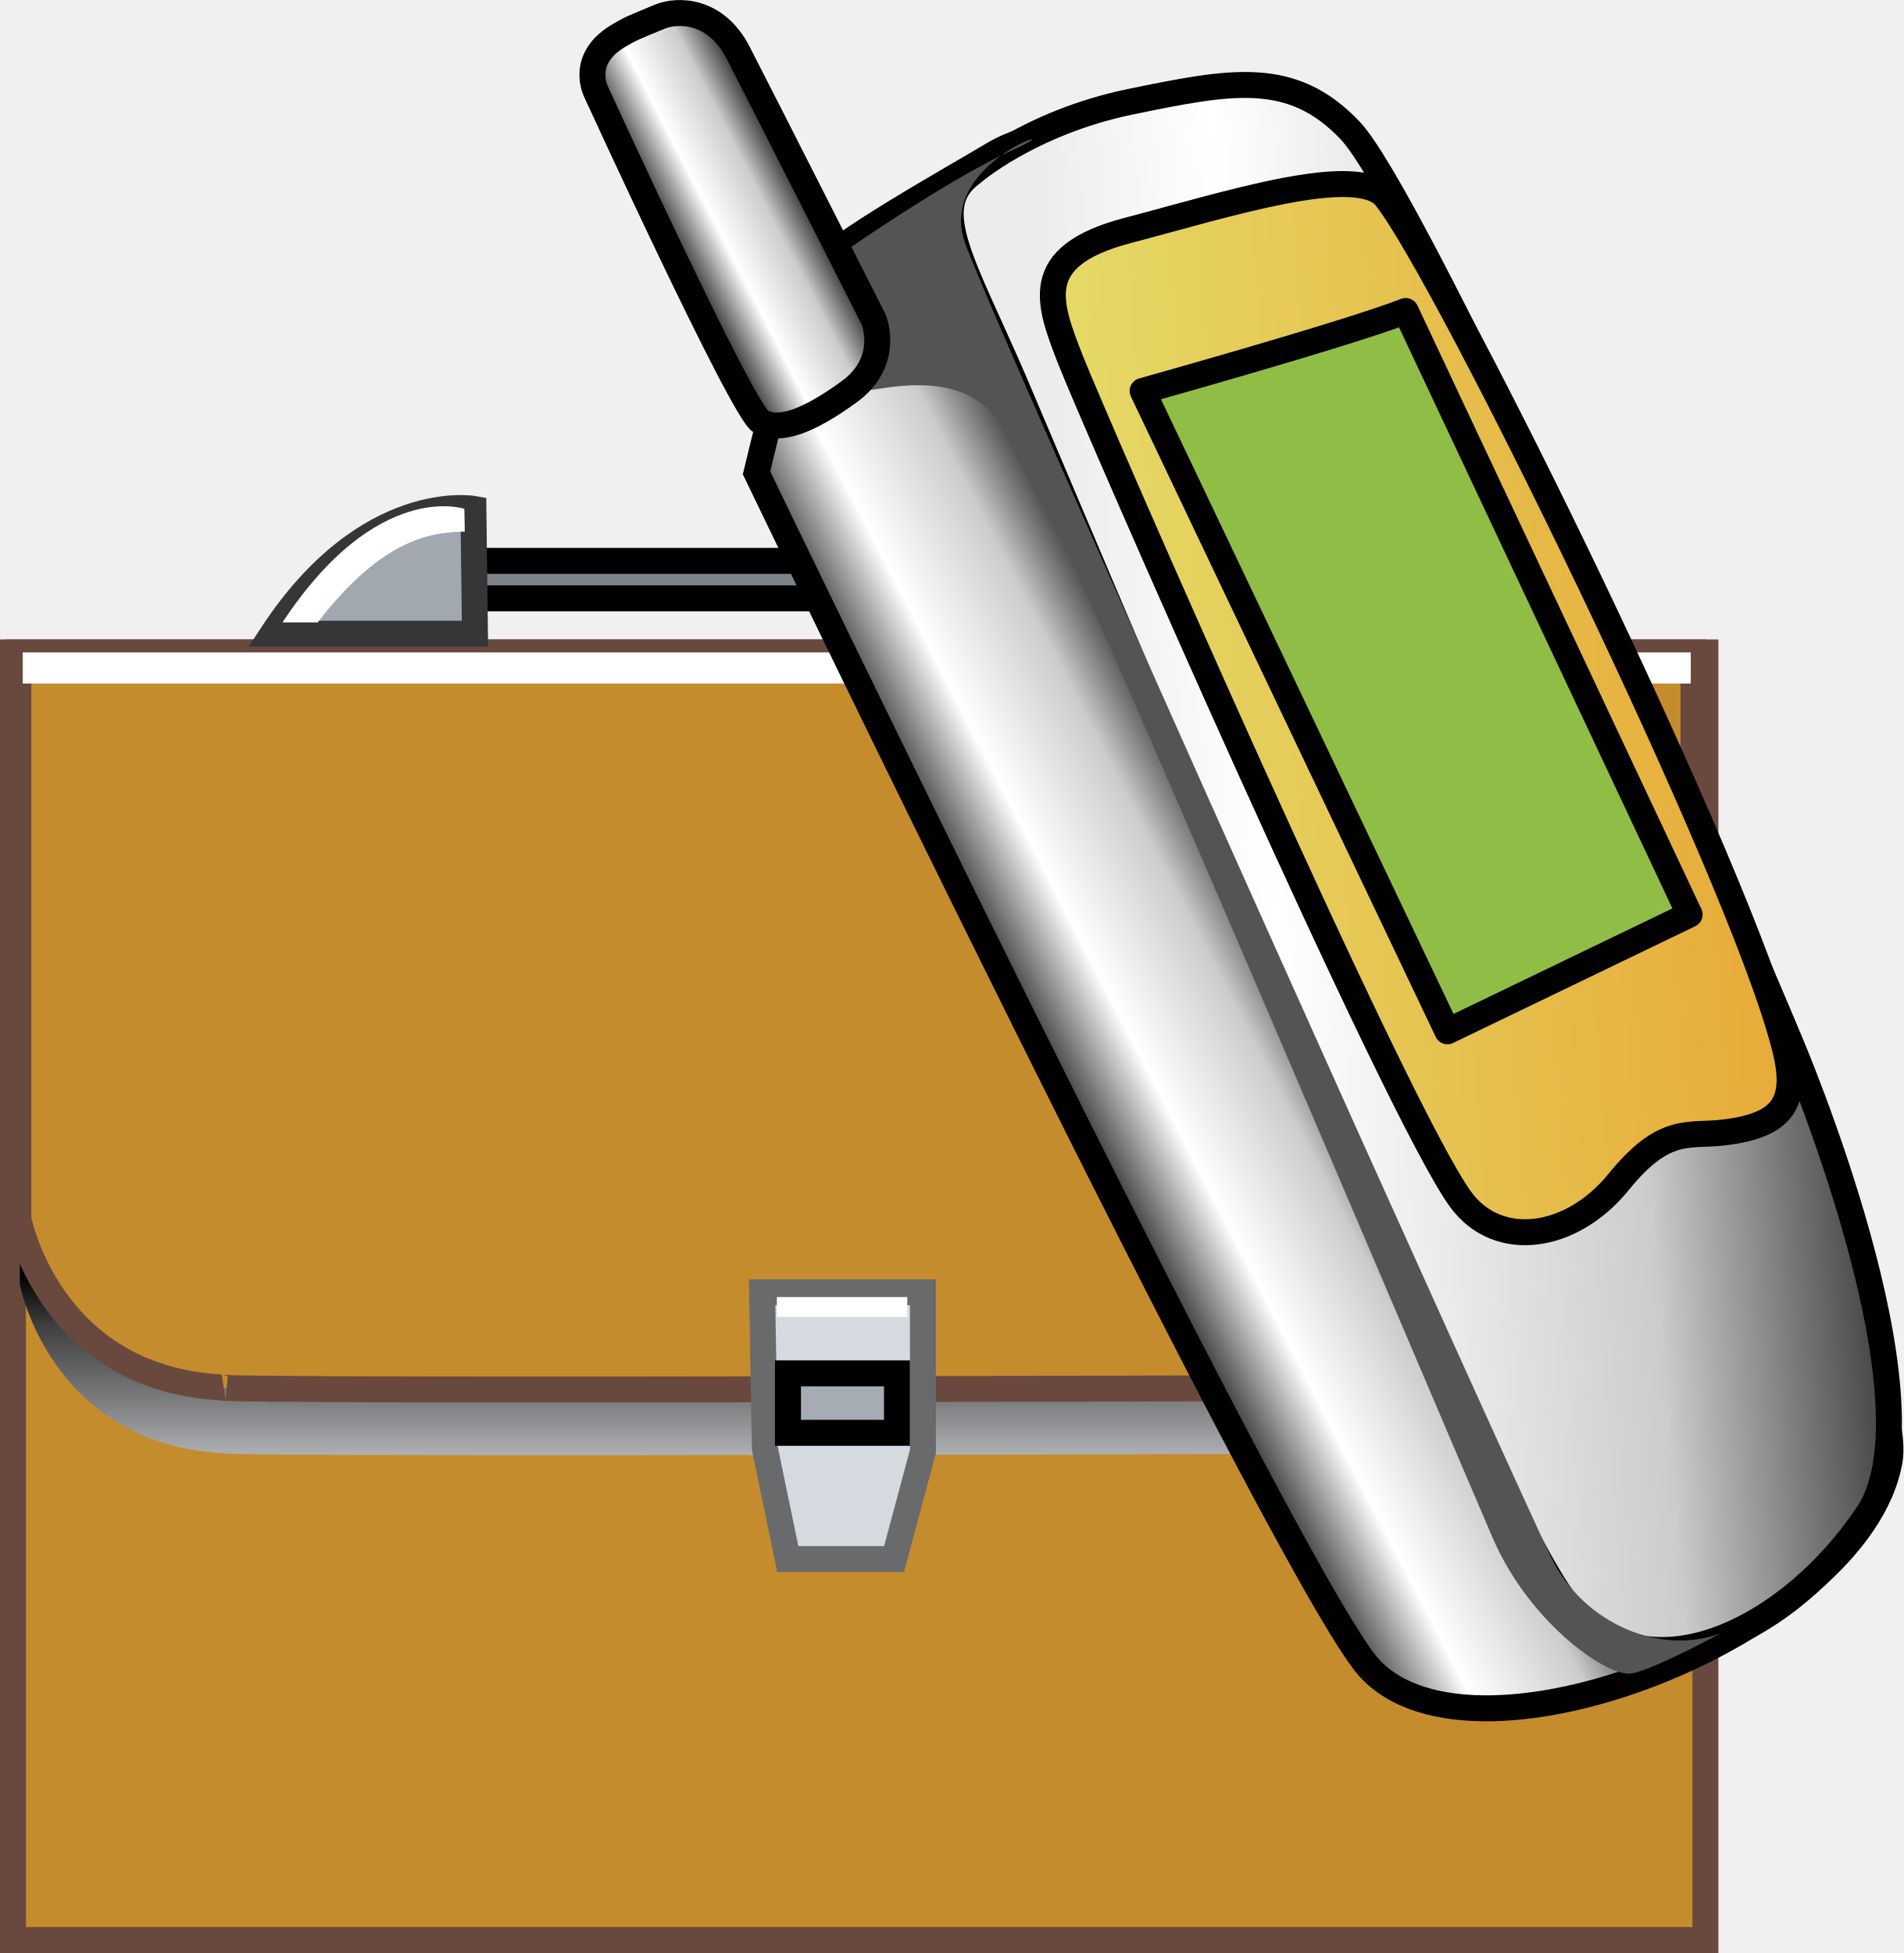
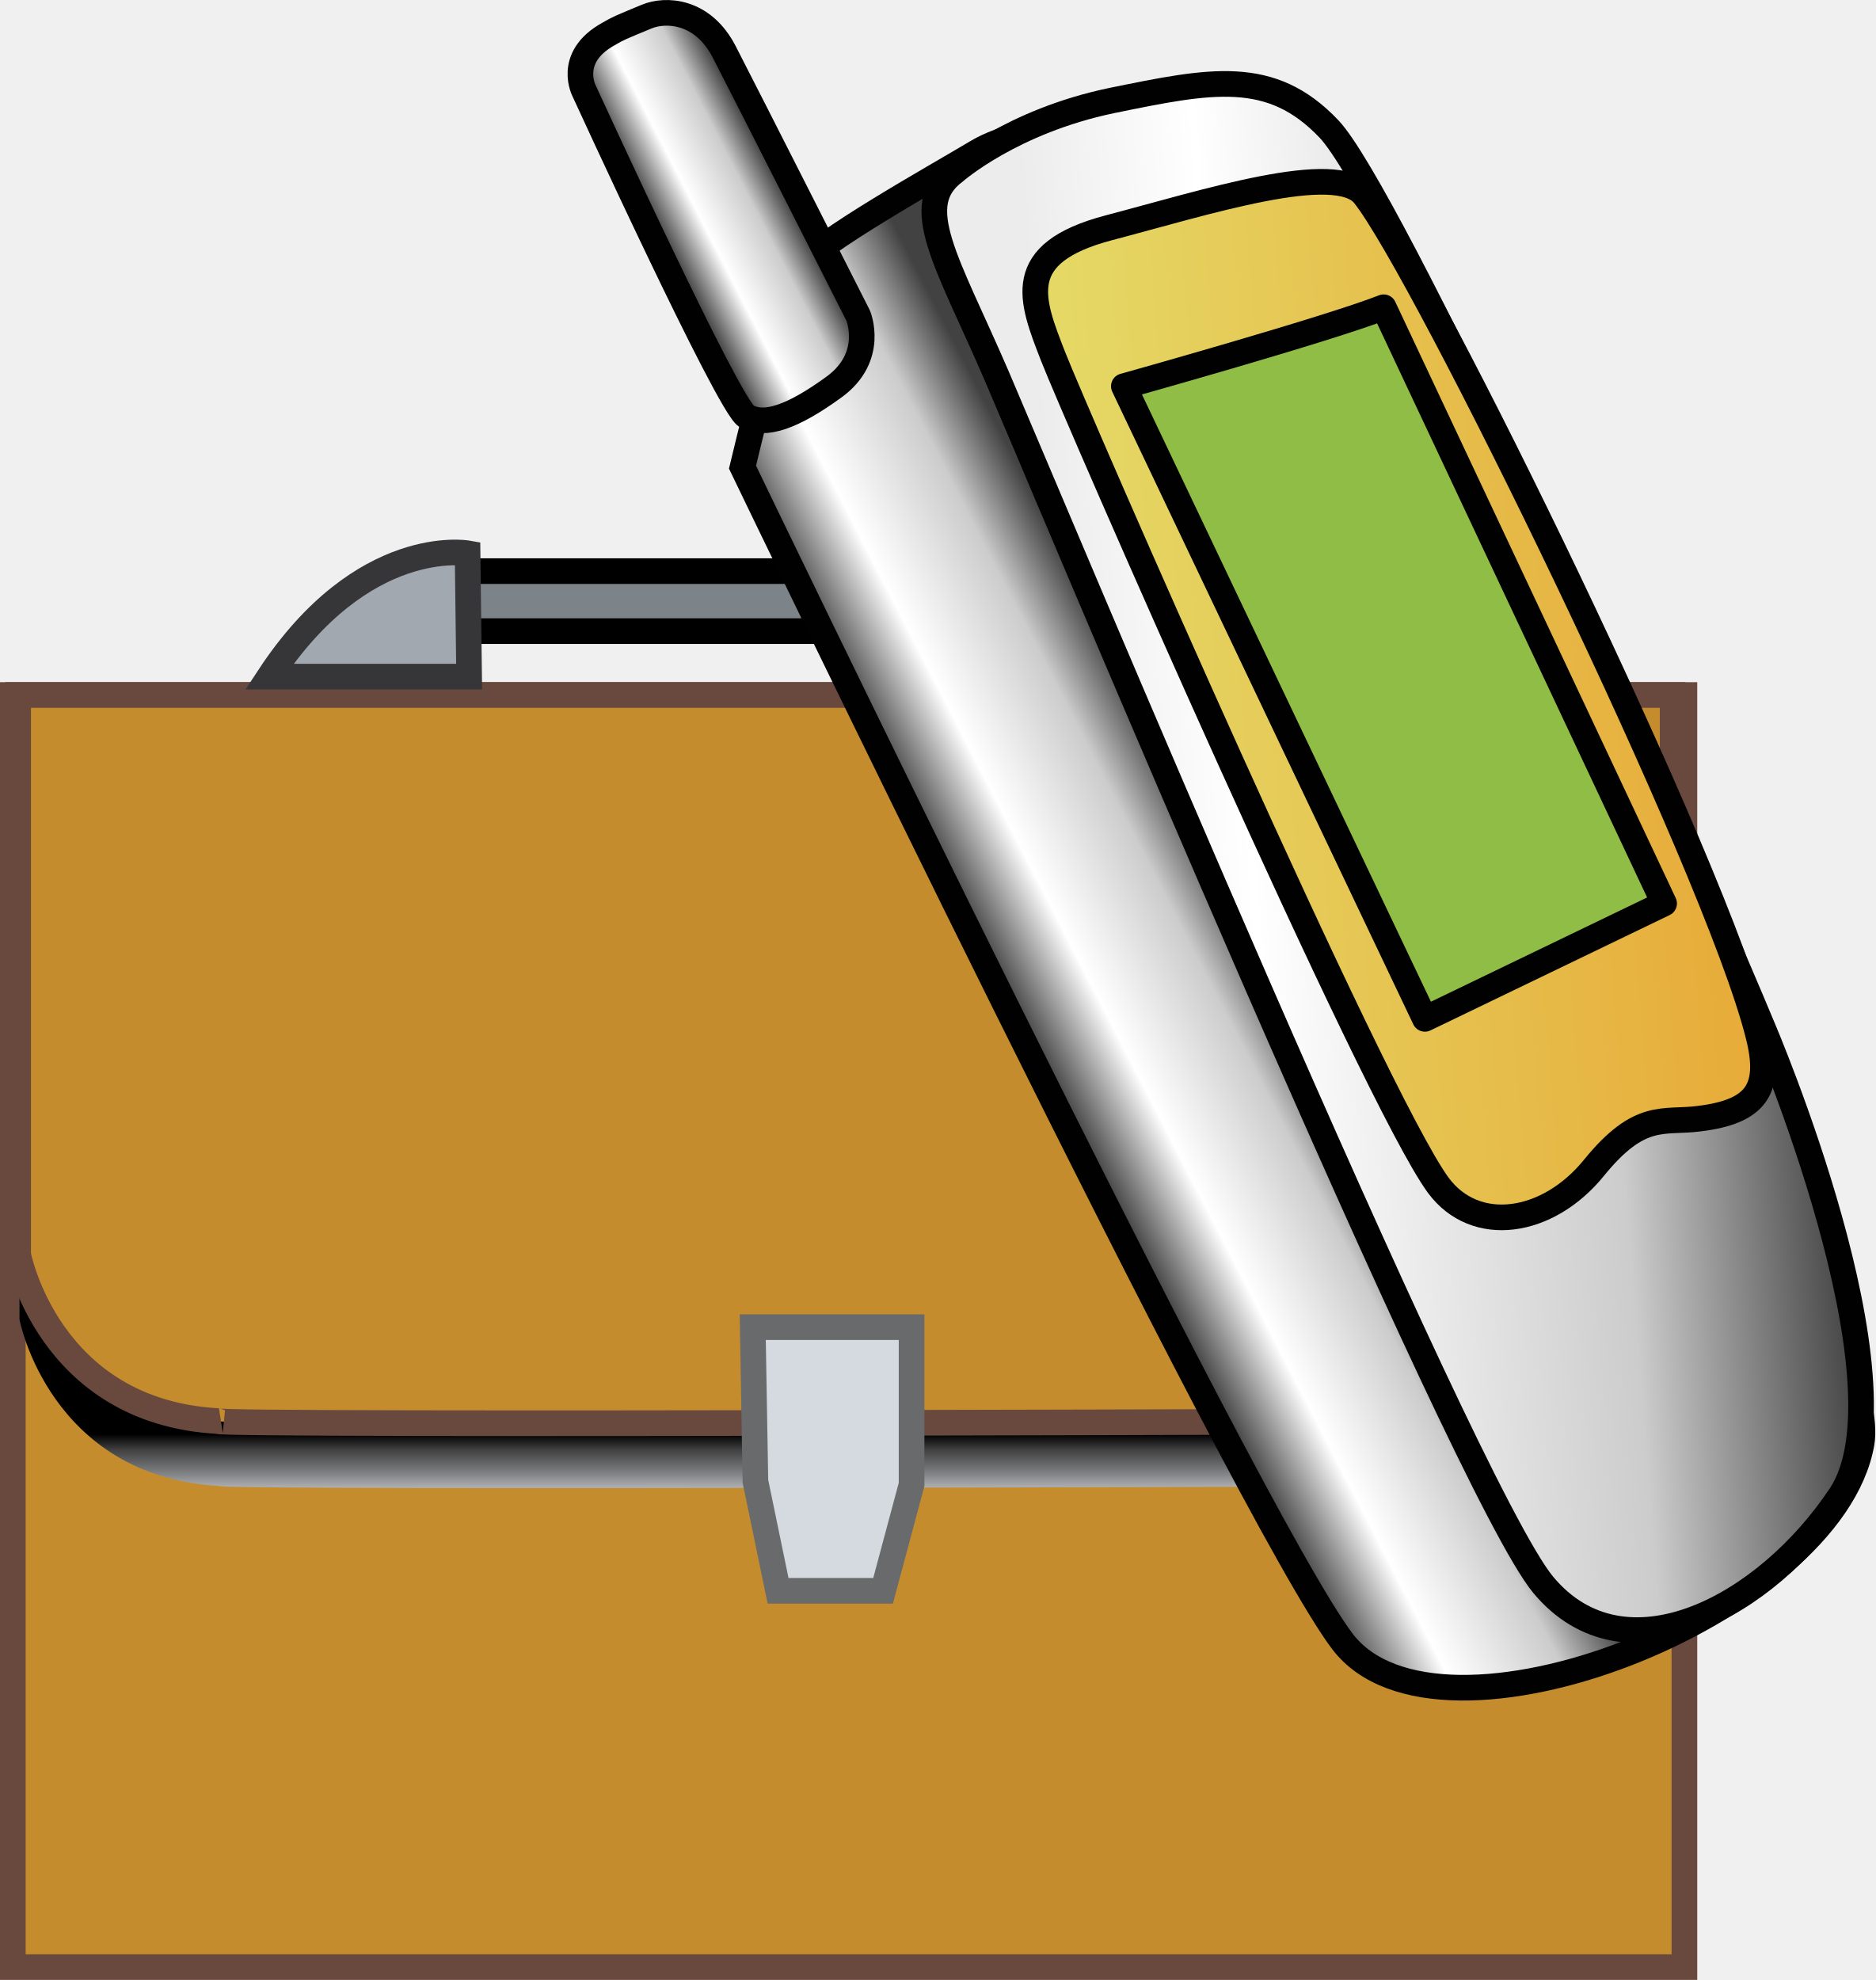
- <svg xmlns="http://www.w3.org/2000/svg" version="1.1" id="Í_xBC__xB2_ã_x5F_1" width="18.333" height="18.814" viewBox="0 0 18.333 18.814" style="overflow:visible;enable-background:new 0 0 18.333 18.814;" xml:space="preserve">
+ <svg xmlns="http://www.w3.org/2000/svg" version="1.1" id="Í_xBC__xB2_ã_x5F_1" width="18.288" height="19.307" viewBox="0 0 18.288 19.307" style="overflow:visible;enable-background:new 0 0 18.288 19.307;" xml:space="preserve">
  <g>
    <g>
-       <rect x="4.479" y="5.403" style="fill:#7D8489;stroke:#000000;stroke-width:0.25;" width="7.238" height="0.361" />
-       <rect x="0.125" y="6.285" style="fill:#C58C2D;stroke:#69493E;stroke-width:0.25;" width="16.302" height="12.404" />
-       <linearGradient id="XMLID_7_" gradientUnits="userSpaceOnUse" x1="8.259" y1="14.269" x2="8.259" y2="12.239">
+       <rect x="4.479" y="5.569" style="fill:#7D8489;stroke:#000000;stroke-width:0.25;" width="3.998" height="0.585" />
+       <rect x="0.125" y="6.777" style="fill:#C58C2D;stroke:#69493E;stroke-width:0.25;" width="16.302" height="12.404" />
+       <linearGradient id="XMLID_6_" gradientUnits="userSpaceOnUse" x1="8.259" y1="14.586" x2="8.259" y2="13.974">
        <stop offset="0" style="stop-color:#CDCED0" />
        <stop offset="0.14" style="stop-color:#ABADB0" />
        <stop offset="0.355" style="stop-color:#808284" />
        <stop offset="0.554" style="stop-color:#5E5F61" />
        <stop offset="0.732" style="stop-color:#414142" />
        <stop offset="0.881" style="stop-color:#1A1A1A" />
        <stop offset="0.983" style="stop-color:#000000" />
      </linearGradient>
-       <path style="fill:url(#XMLID_7_);" d="M16.328,12.375c0,0-0.538,1.397-1.658,1.623c0,0-12.652,0.046-12.527,0    c-1.661-0.09-1.952-1.623-1.952-1.623V6.915h16.138V12.375z" />
-       <path style="fill:#C58C2D;stroke:#69493E;stroke-width:0.25;" d="M16.313,11.744c0,0-0.536,1.398-1.659,1.621    c0,0-12.652,0.047-12.525,0c-1.661-0.089-1.952-1.623-1.952-1.623V6.285h16.135V11.744z" />
-       <polygon style="fill:#D4DADF;stroke:#696A6C;stroke-width:0.25;" points="8.89,13.982 8.612,15.019 7.588,15.019 7.367,13.952     7.341,12.449 8.89,12.449   " />
-       <rect x="7.59" y="13.23" style="fill:#A6ACB3;stroke:#000000;stroke-width:0.25;" width="1.05" height="0.573" />
-       <linearGradient id="XMLID_8_" gradientUnits="userSpaceOnUse" x1="14.095" y1="12.21" x2="14.095" y2="12.093">
-         <stop offset="0" style="stop-color:#CDCED0" />
-         <stop offset="0.14" style="stop-color:#ABADB0" />
-         <stop offset="0.355" style="stop-color:#808284" />
-         <stop offset="0.554" style="stop-color:#5E5F61" />
-         <stop offset="0.732" style="stop-color:#414142" />
-         <stop offset="0.881" style="stop-color:#1A1A1A" />
-         <stop offset="0.983" style="stop-color:#000000" />
-       </linearGradient>
-       <rect x="13.244" y="11.788" style="fill:url(#XMLID_8_);" width="1.701" height="0.407" />
-       <path style="fill:#A2A8AF;stroke:#363639;stroke-width:0.25;" d="M4.575,6.105H2.626C3.538,4.72,4.56,4.902,4.56,4.902    L4.575,6.105z" />
-       <path style="fill:#FFFFFF;" d="M4.477,5.121L4.473,4.902c0,0-0.84-0.289-1.752,1.094h0.339C3.702,5.163,4.179,5.129,4.477,5.121z" />
-       <path style="fill:#A2A8AF;stroke:#363639;stroke-width:0.25;" d="M11.793,6.088l1.95-0.013c-1.018-1.414-1.941-1.19-1.941-1.19    L11.793,6.088z" />
-       <path style="fill:#FFFFFF;" d="M13.352,5.974l0.331-0.002c-1.018-1.414-1.812-1.068-1.812-1.068l-0.002,0.188    C12.155,5.099,12.656,5.117,13.352,5.974z" />
-       <rect x="0.219" y="6.285" style="fill:#FFFFFF;" width="16.067" height="0.3" />
+       <path style="fill:url(#XMLID_6_);" d="M16.328,12.867c0,0-0.538,1.397-1.658,1.623c0,0-12.652,0.046-12.527,0    C0.481,14.4,0.19,12.867,0.19,12.867v-0.498h16.138V12.867z" />
+       <path style="fill:#C58C2D;stroke:#69493E;stroke-width:0.25;" d="M16.313,12.236c0,0-0.536,1.398-1.659,1.621    c0,0-12.652,0.047-12.525,0c-1.661-0.089-1.952-1.623-1.952-1.623V6.777h16.135V12.236z" />
+       <polygon style="fill:#D4DADF;stroke:#696A6C;stroke-width:0.25;" points="8.89,14.475 8.612,15.512 7.588,15.512 7.367,14.444     7.341,12.941 8.89,12.941   " />
+       <path style="fill:#A2A8AF;stroke:#363639;stroke-width:0.25;" d="M4.575,6.598H2.626C3.538,5.213,4.56,5.395,4.56,5.395    L4.575,6.598z" />
    </g>
-     <rect x="7.483" y="12.495" style="fill:#FFFFFF;" width="1.256" height="0.192" />
  </g>
  <g>
-     <linearGradient id="XMLID_9_" gradientUnits="userSpaceOnUse" x1="-4.865" y1="-60.948" x2="-2.578" y2="-61.907" gradientTransform="matrix(0.9968 -0.0791 0.0791 0.9968 19.7683 70.5517)">
+     <linearGradient id="XMLID_7_" gradientUnits="userSpaceOnUse" x1="-6.232" y1="-59.58" x2="-3.945" y2="-60.539" gradientTransform="matrix(0.9968 -0.0791 0.0791 0.9968 20.977 69.08)">
      <stop offset="0.006" style="stop-color:#424242" />
      <stop offset="0.32" style="stop-color:#FFFFFF" />
      <stop offset="0.736" style="stop-color:#CCCCCC" />
      <stop offset="1" style="stop-color:#424242" />
    </linearGradient>
-     <path style="fill:url(#XMLID_9_);stroke:#000100;stroke-width:0.25;" d="M7.287,4.555c0,0,4.915,10.216,5.851,11.451   c0.939,1.234,4.774-0.281,5.063-1.934c0.29-1.654-7.004-12.892-7.004-12.892s-1.112-0.008-1.629,0.307   c-0.375,0.225-1.565,0.887-1.72,1.121C7.694,2.842,7.287,4.555,7.287,4.555z" />
-     <linearGradient id="XMLID_10_" gradientUnits="userSpaceOnUse" x1="-5.162" y1="-62.463" x2="2.941" y2="-62.463" gradientTransform="matrix(0.9968 -0.0791 0.0791 0.9968 19.7683 70.5517)">
+     <path style="fill:url(#XMLID_7_);stroke:#000100;stroke-width:0.25;" d="M7.241,4.555c0,0,4.915,10.217,5.851,11.451   c0.939,1.234,4.774-0.281,5.063-1.934C18.444,12.418,11.15,1.18,11.15,1.18s-1.112-0.008-1.629,0.307   c-0.375,0.225-1.565,0.887-1.72,1.121C7.648,2.842,7.241,4.555,7.241,4.555z" />
+     <linearGradient id="XMLID_8_" gradientUnits="userSpaceOnUse" x1="-6.529" y1="-61.095" x2="1.574" y2="-61.095" gradientTransform="matrix(0.9968 -0.0791 0.0791 0.9968 20.977 69.08)">
      <stop offset="0.107" style="stop-color:#ECECEC" />
      <stop offset="0.32" style="stop-color:#FFFFFF" />
      <stop offset="0.736" style="stop-color:#CCCCCC" />
      <stop offset="1" style="stop-color:#424242" />
    </linearGradient>
-     <path style="fill:url(#XMLID_10_);stroke:#000100;stroke-width:0.25;" d="M9.357,1.672c0,0,0.554-0.488,1.527-0.691   c0.972-0.199,1.557-0.319,2.122,0.277c0.569,0.599,3.132,6.129,4.229,8.761c0,0,1.487,3.467,0.759,4.563   c-0.729,1.096-2.104,1.824-2.898,0.873c-0.791-0.951-4.848-10.667-5.331-11.79C9.281,2.542,8.913,2.002,9.357,1.672z" />
-     <path style="fill:#535456;" d="M7.95,2.551c0,0,1.141-0.809,1.808-1.107c0.67-0.302-0.725,0.086-0.469,0.877   C9.5,2.974,14.613,14.33,14.938,14.996c0.324,0.67,1.088,0.953,1.64,0.736c0,0-0.64,0.348-0.86,0.389   c-0.219,0.043-0.975-0.467-1.338-1.301c-0.364-0.838-4.136-9.757-4.415-10.156C9.687,4.267,9.654,3.552,8.483,3.743   C7.312,3.936,8.074,2.565,7.95,2.551z" />
-     <linearGradient id="XMLID_11_" gradientUnits="userSpaceOnUse" x1="-4.243" y1="-64.008" x2="2.238" y2="-64.008" gradientTransform="matrix(0.9968 -0.0791 0.0791 0.9968 19.7683 70.5517)">
+     <path style="fill:url(#XMLID_8_);stroke:#000100;stroke-width:0.25;" d="M9.312,1.672c0,0,0.554-0.488,1.527-0.691   c0.972-0.199,1.557-0.319,2.122,0.277c0.569,0.599,3.132,6.129,4.229,8.761c0,0,1.487,3.468,0.759,4.563   c-0.729,1.096-2.104,1.824-2.898,0.873C14.26,14.504,10.203,4.787,9.72,3.665C9.235,2.542,8.867,2.002,9.312,1.672z" />
+     <linearGradient id="XMLID_9_" gradientUnits="userSpaceOnUse" x1="-5.611" y1="-62.64" x2="0.871" y2="-62.64" gradientTransform="matrix(0.9968 -0.0791 0.0791 0.9968 20.977 69.08)">
      <stop offset="0" style="stop-color:#E5DA67" />
      <stop offset="0.983" style="stop-color:#E7AB39" />
    </linearGradient>
-     <path style="fill:url(#XMLID_11_);stroke:#000100;stroke-width:0.25;" d="M10.314,3.473C10.1,2.922,9.915,2.47,10.859,2.221   c0.945-0.248,2.219-0.659,2.49-0.319c0.576,0.719,3.429,6.533,3.844,8.195c0.131,0.518-0.014,0.742-0.577,0.811   c-0.35,0.046-0.575-0.076-1.026,0.479c-0.45,0.555-1.157,0.66-1.519,0.17C13.443,10.699,10.53,4.025,10.314,3.473z" />
-     <linearGradient id="XMLID_12_" gradientUnits="userSpaceOnUse" x1="-37.03" y1="-36.84" x2="-35.753" y2="-37.43" gradientTransform="matrix(0.9023 0.0193 -0.0158 0.7697 39.3517 31.3649)">
+     <path style="fill:url(#XMLID_9_);stroke:#000100;stroke-width:0.25;" d="M10.269,3.473c-0.214-0.551-0.399-1.003,0.545-1.252   c0.945-0.248,2.219-0.659,2.49-0.319c0.576,0.719,3.429,6.533,3.844,8.195c0.131,0.518-0.014,0.742-0.577,0.811   c-0.35,0.046-0.575-0.076-1.026,0.479c-0.45,0.555-1.157,0.66-1.519,0.17C13.397,10.699,10.484,4.025,10.269,3.473z" />
+     <linearGradient id="XMLID_10_" gradientUnits="userSpaceOnUse" x1="-34.782" y1="-32.558" x2="-33.504" y2="-33.148" gradientTransform="matrix(0.9023 0.0193 -0.0158 0.7697 37.3443 28.025)">
      <stop offset="0.006" style="stop-color:#4F4F4F" />
      <stop offset="0.32" style="stop-color:#FFFFFF" />
      <stop offset="0.736" style="stop-color:#CCCCCC" />
      <stop offset="1" style="stop-color:#424242" />
    </linearGradient>
-     <path style="fill:url(#XMLID_12_);stroke:#000100;stroke-width:0.25;" d="M5.746,0.894c0,0-0.182-0.331,0.233-0.562   c0.106-0.061,0.102-0.057,0.373-0.17C6.534,0.086,6.899,0.096,7.11,0.508c0.206,0.398,1.305,2.569,1.305,2.569   s0.17,0.403-0.237,0.698C7.773,4.069,7.503,4.159,7.327,4.06C7.152,3.963,5.746,0.894,5.746,0.894z" />
-     <path style="fill:#90BD45;stroke:#000100;stroke-width:0.25;stroke-linecap:round;stroke-linejoin:round;" d="M11.006,3.766   c0,0,1.983-0.554,2.534-0.77l2.735,5.814l-2.333,1.125L11.006,3.766z" />
+     <path style="fill:url(#XMLID_10_);stroke:#000100;stroke-width:0.25;" d="M5.7,0.894c0,0-0.182-0.331,0.233-0.562   c0.106-0.061,0.102-0.057,0.373-0.17c0.182-0.076,0.547-0.066,0.758,0.346C7.27,0.906,8.369,3.077,8.369,3.077   s0.17,0.403-0.237,0.698C7.727,4.069,7.457,4.159,7.281,4.06C7.106,3.963,5.7,0.894,5.7,0.894z" />
+     <path style="fill:#90BD45;stroke:#000100;stroke-width:0.25;stroke-linecap:round;stroke-linejoin:round;" d="M10.96,3.766   c0,0,1.983-0.554,2.534-0.77l2.735,5.814l-2.333,1.125L10.96,3.766z" />
  </g>
</svg>
